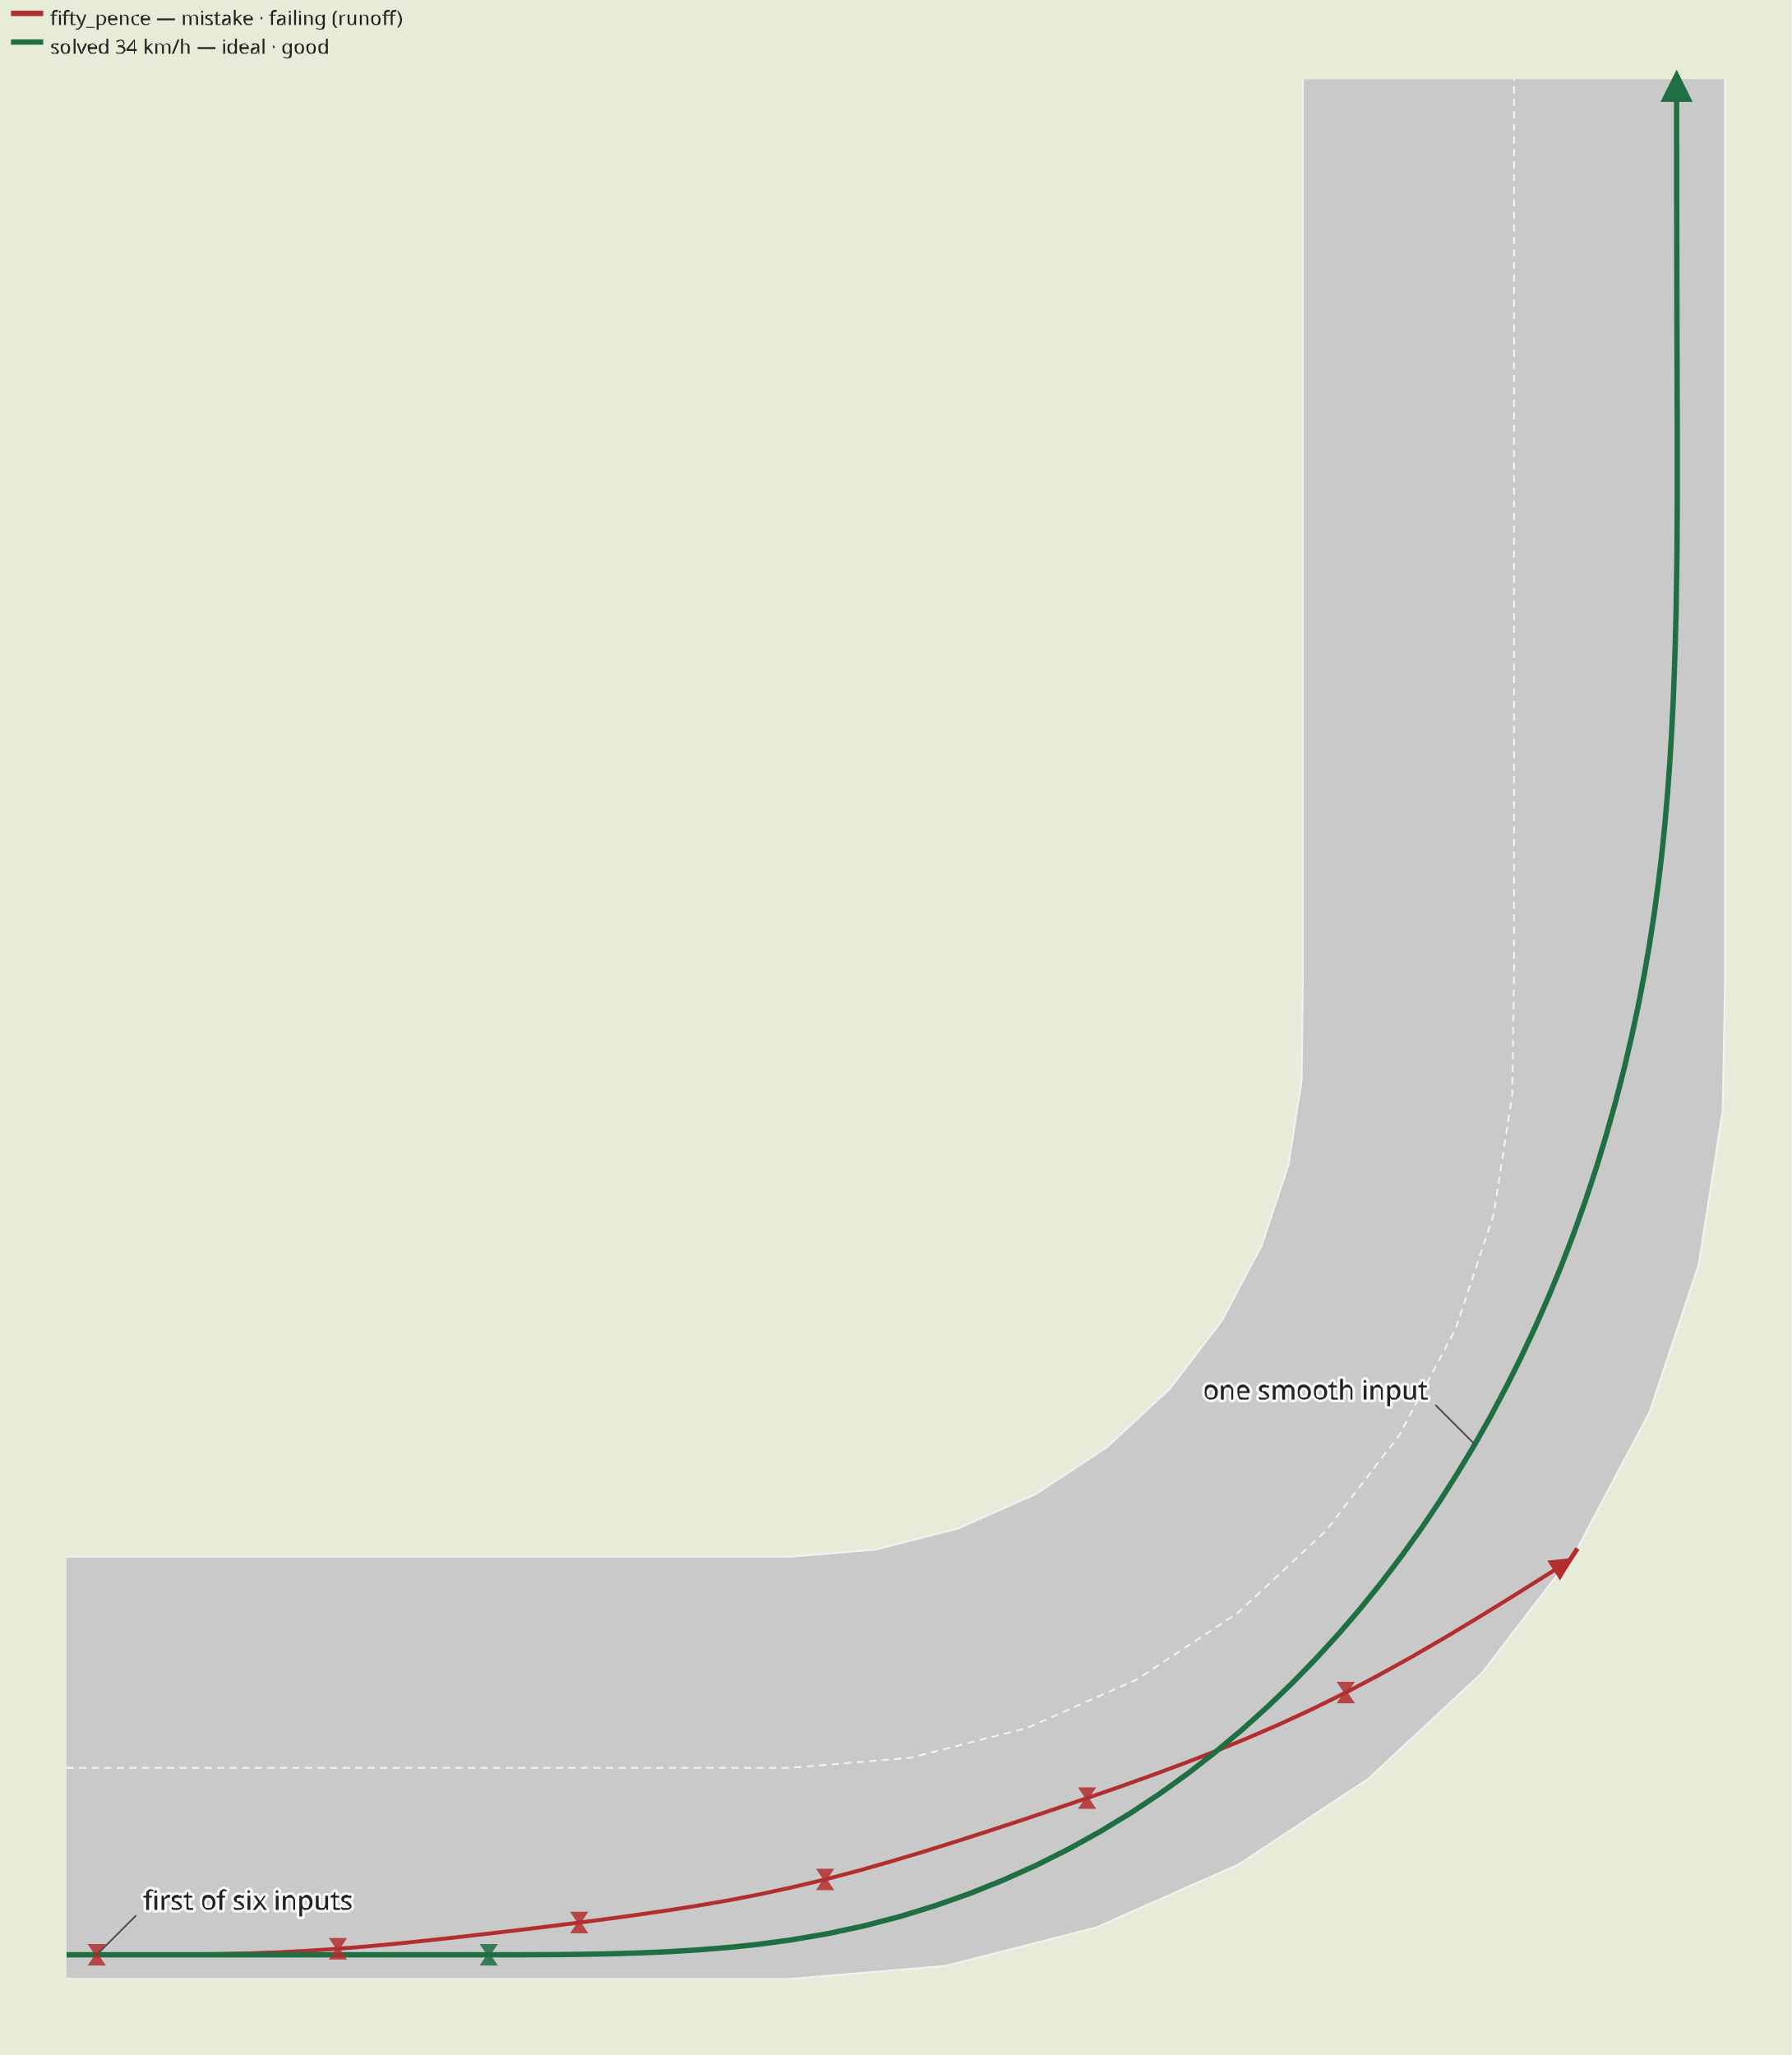
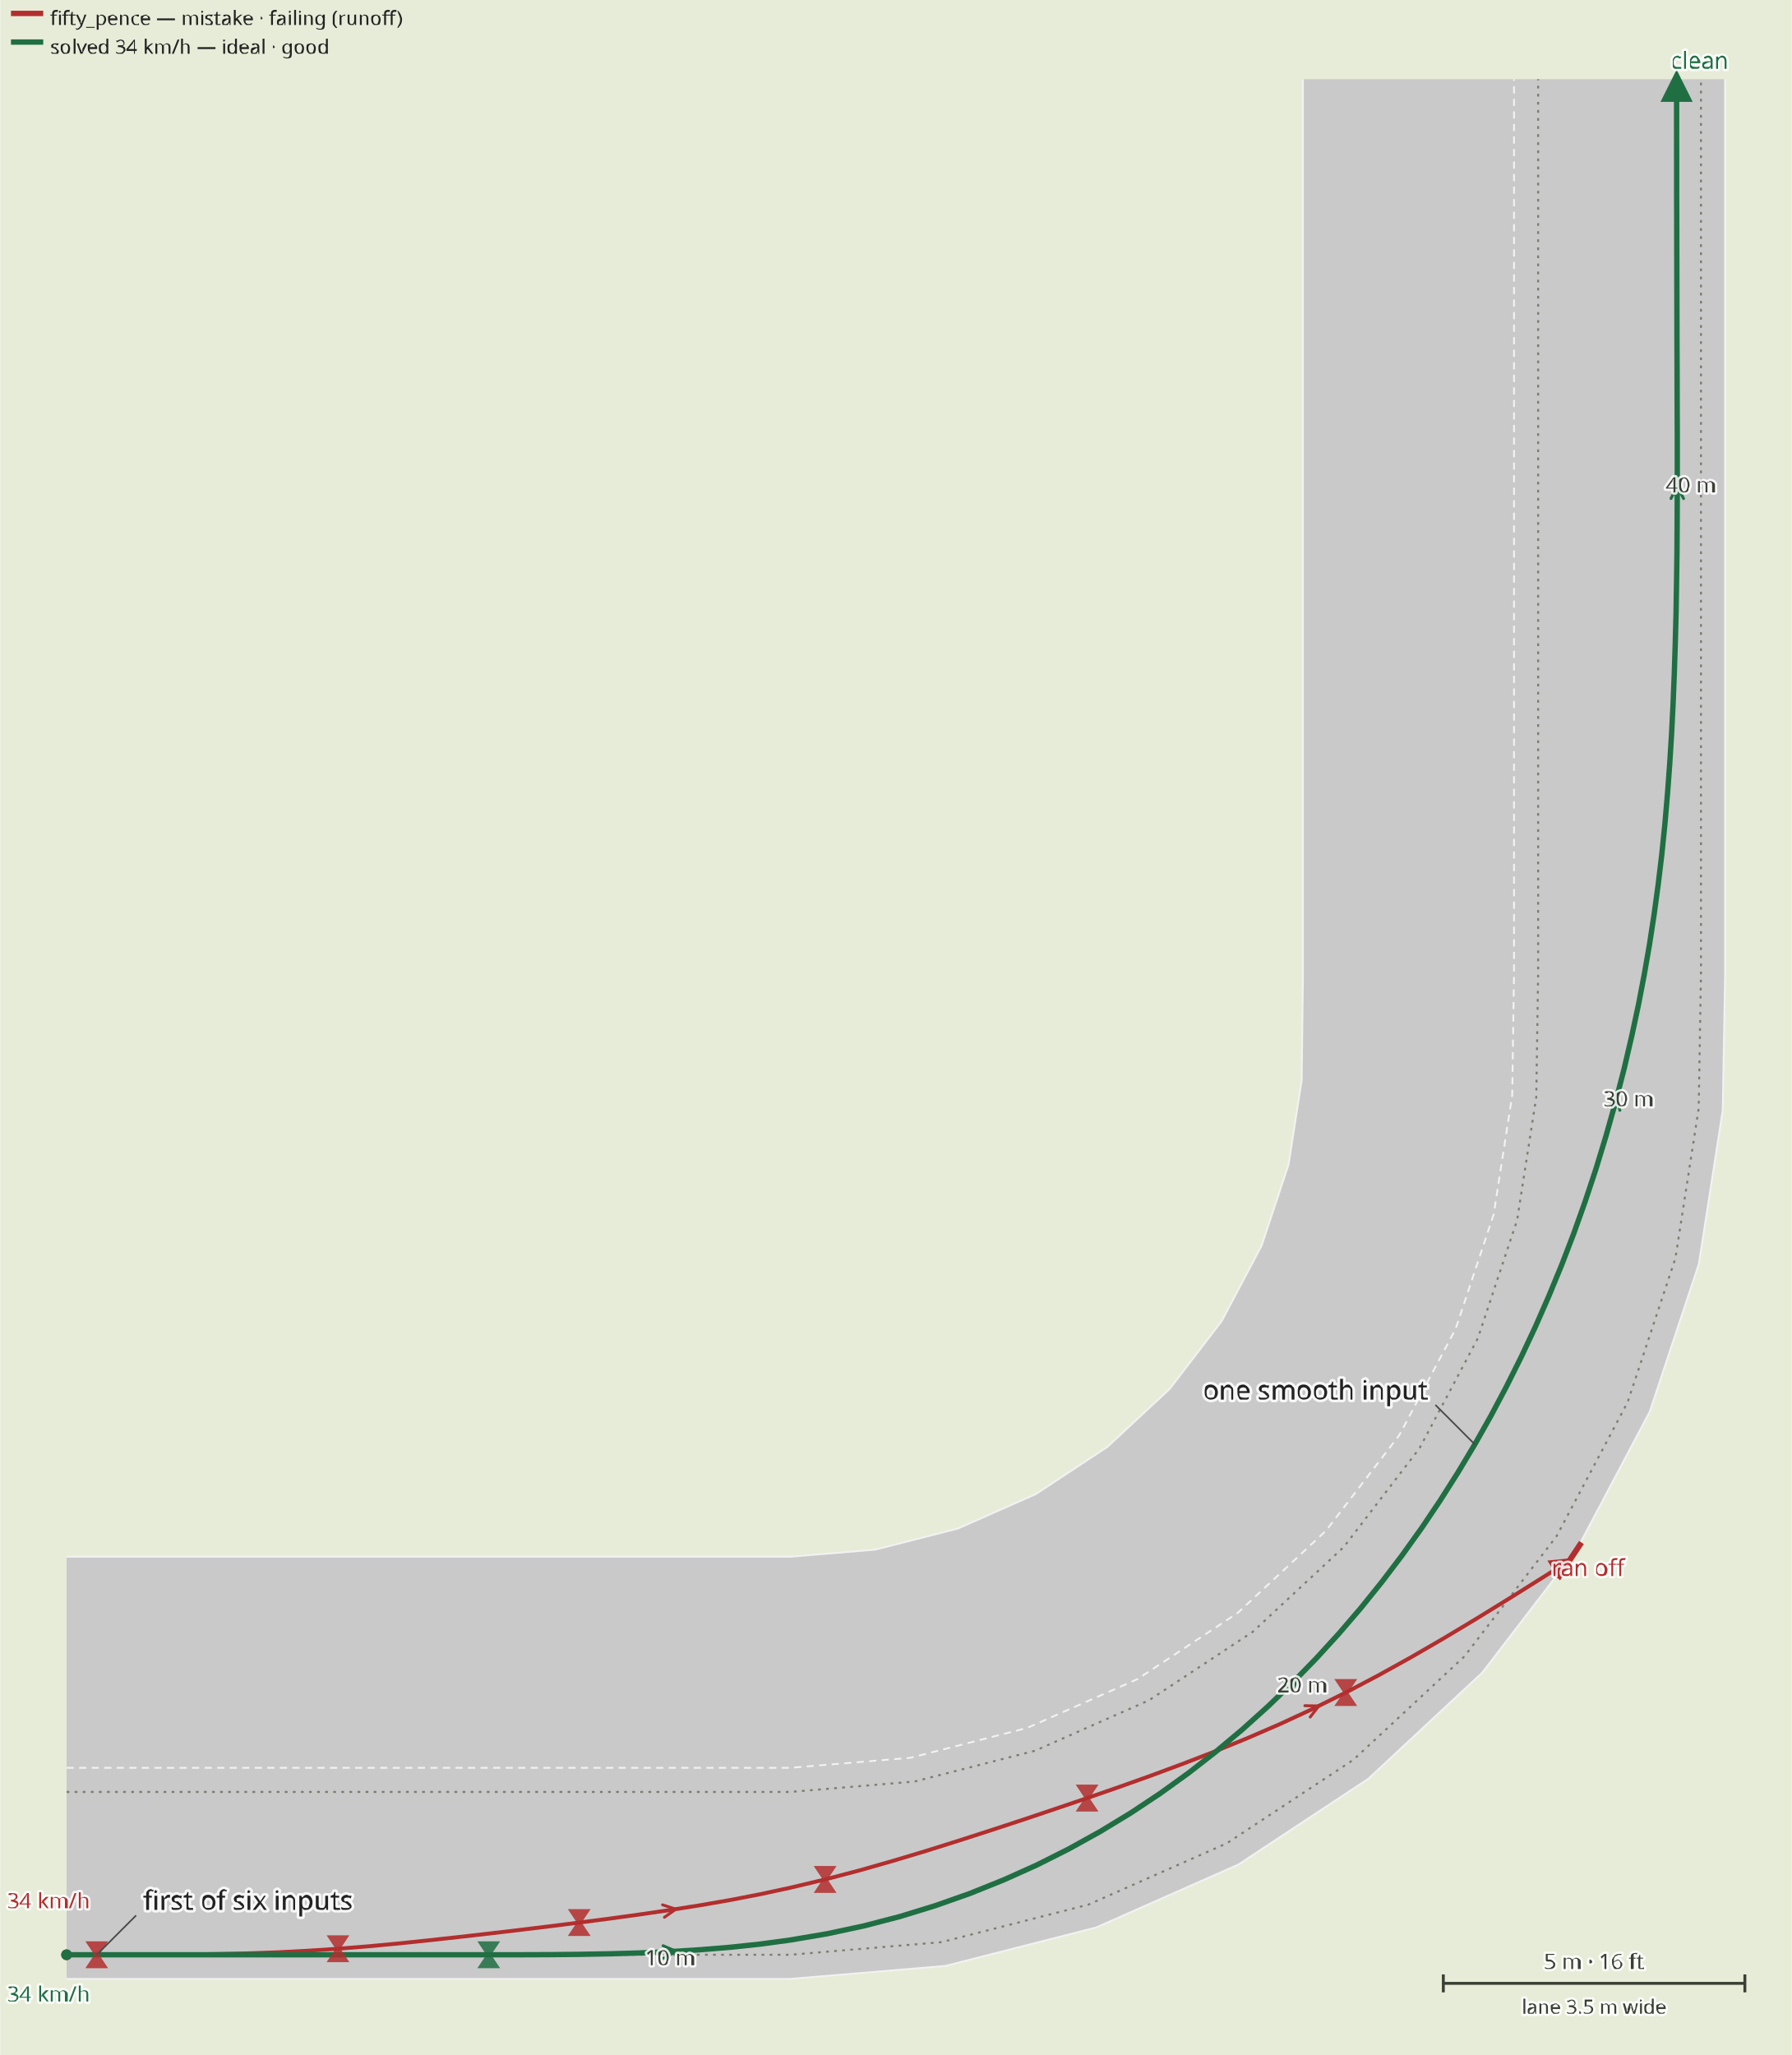
<svg xmlns="http://www.w3.org/2000/svg" width="1000" height="1147" viewBox="-1.1 -29.313 29.7 34.075" data-mode="true">
  <defs>
    <marker id="arrow-good" viewBox="0 0 10 10" refX="8" refY="5" markerWidth="6" markerHeight="6" orient="auto-start-reverse">
      <path d="M0,0 L10,5 L0,10 z" fill="#1f6f43" />
    </marker>
    <marker id="arrow-caution" viewBox="0 0 10 10" refX="8" refY="5" markerWidth="6" markerHeight="6" orient="auto-start-reverse">
      <path d="M0,0 L10,5 L0,10 z" fill="#b07d1e" />
    </marker>
    <marker id="arrow-failing" viewBox="0 0 10 10" refX="8" refY="5" markerWidth="6" markerHeight="6" orient="auto-start-reverse">
      <path d="M0,0 L10,5 L0,10 z" fill="#b32e2e" />
    </marker>
  </defs>
  <rect x="-1.1" y="-29.313" width="29.7" height="34.075" fill="#e7ecd8" data-stage="1-background" />
  <polygon points="0,3.5 2,3.5 4,3.5 6,3.5 8,3.5 10,3.5 12,3.5 14.571,3.285 17.072,2.647 19.431,1.603 21.585,0.181 23.473,-1.578 25.043,-3.625 26.251,-5.905 27.065,-8.354 27.461,-10.904 27.5,-13.15 27.5,-15.15 27.5,-17.15 27.5,-19.15 27.5,-21.15 27.5,-23.15 27.5,-25.15 27.5,-27.15 27.5,-28 20.5,-28 20.5,-27.15 20.5,-25.15 20.5,-23.15 20.5,-21.15 20.5,-19.15 20.5,-17.15 20.5,-15.15 20.5,-13.15 20.479,-11.399 20.261,-10 19.815,-8.658 19.153,-7.407 18.292,-6.284 17.256,-5.32 16.075,-4.541 14.781,-3.968 13.41,-3.618 12,-3.5 10,-3.5 8,-3.5 6,-3.5 4,-3.5 2,-3.5 0,-3.5" fill="#c9c9c9" stroke="none" data-stage="2-road-surface" />
  <g data-stage="3-lane-markings">
    <polyline points="0,3.5 2,3.5 4,3.5 6,3.5 8,3.5 10,3.5 12,3.5 14.571,3.285 17.072,2.647 19.431,1.603 21.585,0.181 23.473,-1.578 25.043,-3.625 26.251,-5.905 27.065,-8.354 27.461,-10.904 27.5,-13.15 27.5,-15.15 27.5,-17.15 27.5,-19.15 27.5,-21.15 27.5,-23.15 27.5,-25.15 27.5,-27.15 27.5,-28" fill="none" stroke="#f2f2f2" stroke-width="0.03" />
    <polyline points="0,-3.5 2,-3.5 4,-3.5 6,-3.5 8,-3.5 10,-3.5 12,-3.5 13.41,-3.618 14.781,-3.968 16.075,-4.541 17.256,-5.32 18.292,-6.284 19.153,-7.407 19.815,-8.658 20.261,-10 20.479,-11.399 20.5,-13.15 20.5,-15.15 20.5,-17.15 20.5,-19.15 20.5,-21.15 20.5,-23.15 20.5,-25.15 20.5,-27.15 20.5,-28" fill="none" stroke="#f2f2f2" stroke-width="0.03" />
    <polyline points="0,0 2,0 4,0 6,0 8,0 10,0 12,0 13.991,-0.166 15.926,-0.661 17.753,-1.469 19.42,-2.569 20.882,-3.931 22.098,-5.516 23.033,-7.281 23.663,-9.177 23.97,-11.151 24,-13.15 24,-15.15 24,-17.15 24,-19.15 24,-21.15 24,-23.15 24,-25.15 24,-27.15 24,-28" fill="none" stroke="#f2f2f2" stroke-width="0.03" stroke-dasharray="0.119 0.089" />
  </g>
+   <g data-stage="3b-usable-corridor">
+     <polyline points="0,3.1 2,3.1 4,3.1 6,3.1 8,3.1 10,3.1 12,3.1 14.505,2.891 16.941,2.269 19.239,1.251 21.337,-0.133 23.177,-1.847 24.706,-3.841 25.884,-6.062 26.676,-8.448 27.062,-10.932 27.1,-13.15 27.1,-15.15 27.1,-17.15 27.1,-19.15 27.1,-21.15 27.1,-23.15 27.1,-25.15 27.1,-27.15 27.1,-28" fill="none" stroke="#5f6552" stroke-width="0.033" stroke-dasharray="0.045 0.089" stroke-opacity="0.75" data-corridor-edge="lo" />
+     <polyline points="0,0.4 2,0.4 4,0.4 6,0.4 8,0.4 10,0.4 12,0.4 14.057,0.228 16.057,-0.283 17.945,-1.118 19.668,-2.255 21.178,-3.662 22.434,-5.3 23.401,-7.124 24.052,-9.083 24.369,-11.123 24.4,-13.15 24.4,-15.15 24.4,-17.15 24.4,-19.15 24.4,-21.15 24.4,-23.15 24.4,-25.15 24.4,-27.15 24.4,-28" fill="none" stroke="#5f6552" stroke-width="0.033" stroke-dasharray="0.045 0.089" stroke-opacity="0.75" data-corridor-edge="hi" />
+   </g>
  <g data-stage="5-occluders" />
  <g data-stage="7-sight-rays" />
  <g data-stage="8-lines">
    <polyline points="0,3.1 0.5,3.1 1,3.1 1.5,3.099 2,3.095 2.5,3.088 3,3.077 3.5,3.059 4,3.033 4.5,3 5,2.96 5.5,2.913 6,2.861 6.5,2.806 7,2.749 7.5,2.69 8,2.629 8.5,2.566 9,2.501 9.5,2.432 10,2.359 10.5,2.28 11,2.193 11.5,2.096 12.001,1.988 12.577,1.851 13.144,1.702 13.702,1.543 14.251,1.378 14.792,1.208 15.328,1.035 15.861,0.86 16.391,0.682 16.921,0.502 17.452,0.318 17.984,0.128 18.518,-0.07 19.054,-0.277 19.591,-0.497 20.131,-0.731 20.67,-0.981 21.21,-1.248 21.751,-1.533 22.294,-1.834 22.841,-2.151 23.395,-2.484 23.958,-2.831 24.535,-3.193 24.921,-3.439" fill="none" stroke="#b32e2e" stroke-width="0.065" marker-end="url(#arrow-failing)" data-line-id="bad" data-role="mistake" data-quality="failing" data-outcome="runoff" />
-     <line x1="24.79" y1="-3.241" x2="25.053" y2="-3.637" stroke="#b32e2e" stroke-width="0.077" stroke-linecap="butt" data-terminal-reason="off_road" data-line-id="bad" />
+     <line x1="24.724" y1="-3.142" x2="25.118" y2="-3.736" stroke="#b32e2e" stroke-width="0.095" stroke-linecap="butt" data-terminal-reason="off_road" data-line-id="bad" />
    <polyline points="0,3.1 0.5,3.1 1,3.1 1.5,3.1 2,3.1 2.5,3.1 3,3.1 3.5,3.1 4,3.1 4.5,3.1 5,3.1 5.5,3.1 6,3.1 6.5,3.1 7,3.1 7.5,3.1 8,3.098 8.5,3.093 9,3.084 9.5,3.07 10,3.048 10.5,3.017 11,2.976 11.5,2.923 12.002,2.855 12.615,2.751 13.221,2.621 13.818,2.466 14.403,2.286 14.977,2.084 15.539,1.858 16.087,1.612 16.62,1.344 17.139,1.056 17.643,0.75 18.131,0.426 18.603,0.086 19.058,-0.269 19.498,-0.638 19.922,-1.02 20.33,-1.413 20.723,-1.817 21.101,-2.231 21.464,-2.654 21.812,-3.086 22.146,-3.526 22.467,-3.974 22.774,-4.43 23.068,-4.893 23.35,-5.363 23.619,-5.84 23.876,-6.325 24.121,-6.816 24.355,-7.315 24.577,-7.821 24.789,-8.335 24.989,-8.856 25.178,-9.386 25.357,-9.925 25.524,-10.473 25.681,-11.03 25.827,-11.597 25.956,-12.15 26.063,-12.65 26.159,-13.15 26.246,-13.65 26.323,-14.15 26.391,-14.65 26.451,-15.15 26.502,-15.65 26.545,-16.15 26.582,-16.65 26.613,-17.15 26.638,-17.65 26.658,-18.15 26.674,-18.65 26.687,-19.15 26.695,-19.65 26.702,-20.15 26.705,-20.65 26.707,-21.15 26.707,-21.65 26.707,-22.15 26.705,-22.65 26.704,-23.15 26.702,-23.65 26.701,-24.15 26.7,-24.65 26.699,-25.15 26.698,-25.65 26.697,-26.15 26.697,-26.65 26.696,-27.15 26.696,-27.65 26.696,-28.051" fill="none" stroke="#1f6f43" stroke-width="0.089" marker-end="url(#arrow-good)" data-line-id="good" data-role="ideal" data-quality="good" data-outcome="contained" />
  </g>
+   <g data-stage="8b-line-chrome">
+     <polyline points="9.913,2.478 10.103,2.344 9.882,2.272" fill="none" stroke="#b32e2e" stroke-width="0.048" stroke-linecap="round" stroke-linejoin="round" data-ladder-station="10" data-line-id="bad" />
+     <polyline points="20.621,-0.842 20.764,-1.026 20.532,-1.03" fill="none" stroke="#b32e2e" stroke-width="0.048" stroke-linecap="round" stroke-linejoin="round" data-ladder-station="20" data-line-id="bad" />
+     <circle cx="0" cy="3.1" r="0.089" fill="#b32e2e" data-entry="bad" />
+     <text x="-0.297" y="2.328" font-size="0.356" font-family="sans-serif" fill="#b32e2e" text-anchor="middle" paint-order="stroke" stroke="#ffffff" stroke-width="0.077" stroke-opacity="0.85" stroke-linejoin="round" data-entry-label="bad">34 km/h</text>
+     <text x="25.229" y="-3.178" font-size="0.386" font-family="sans-serif" fill="#b32e2e" text-anchor="middle" paint-order="stroke" stroke="#ffffff" stroke-width="0.077" stroke-opacity="0.85" stroke-linejoin="round" data-outcome-word="bad">ran off</text>
+     <polyline points="9.902,3.157 10.104,3.042 9.891,2.95" fill="none" stroke="#1f6f43" stroke-width="0.048" stroke-linecap="round" stroke-linejoin="round" data-ladder-station="10" data-line-id="good" />
+     <text x="10.012" y="3.276" font-size="0.356" font-family="sans-serif" fill="#3a3f34" text-anchor="middle" paint-order="stroke" stroke="#ffffff" stroke-width="0.077" stroke-opacity="0.85" stroke-linejoin="round" data-ladder-label="10">10 m</text>
+     <polyline points="20.33,-1.266 20.404,-1.486 20.183,-1.413" fill="none" stroke="#1f6f43" stroke-width="0.048" stroke-linecap="round" stroke-linejoin="round" data-ladder-station="20" data-line-id="good" />
+     <text x="20.492" y="-1.251" font-size="0.356" font-family="sans-serif" fill="#3a3f34" text-anchor="middle" paint-order="stroke" stroke="#ffffff" stroke-width="0.077" stroke-opacity="0.85" stroke-linejoin="round" data-ladder-label="20">20 m</text>
+     <polyline points="25.755,-10.902 25.708,-11.13 25.554,-10.956" fill="none" stroke="#1f6f43" stroke-width="0.048" stroke-linecap="round" stroke-linejoin="round" data-ladder-station="30" data-line-id="good" />
+     <text x="25.902" y="-10.97" font-size="0.356" font-family="sans-serif" fill="#3a3f34" text-anchor="middle" paint-order="stroke" stroke="#ffffff" stroke-width="0.077" stroke-opacity="0.85" stroke-linejoin="round" data-ladder-label="30">30 m</text>
+     <polyline points="26.811,-21.046 26.707,-21.254 26.603,-21.047" fill="none" stroke="#1f6f43" stroke-width="0.048" stroke-linecap="round" stroke-linejoin="round" data-ladder-station="40" data-line-id="good" />
+     <text x="26.936" y="-21.15" font-size="0.356" font-family="sans-serif" fill="#3a3f34" text-anchor="middle" paint-order="stroke" stroke="#ffffff" stroke-width="0.077" stroke-opacity="0.85" stroke-linejoin="round" data-ladder-label="40">40 m</text>
+     <circle cx="0" cy="3.1" r="0.089" fill="#1f6f43" data-entry="good" />
+     <text x="-0.297" y="3.872" font-size="0.356" font-family="sans-serif" fill="#1f6f43" text-anchor="middle" paint-order="stroke" stroke="#ffffff" stroke-width="0.077" stroke-opacity="0.85" stroke-linejoin="round" data-entry-label="good">34 km/h</text>
+     <text x="27.082" y="-28.17" font-size="0.386" font-family="sans-serif" fill="#1f6f43" text-anchor="middle" paint-order="stroke" stroke="#ffffff" stroke-width="0.077" stroke-opacity="0.85" stroke-linejoin="round" data-outcome-word="good">clean</text>
+   </g>
  <g data-stage="9-markers">
-     <polygon points="6.849,2.922 7.151,2.922 7.032,3.1 7.151,3.278 6.849,3.278 6.968,3.1" fill="#1f6f43" fill-opacity="0.85" data-marker-class="turn_point" data-line-id="good" />
-     <polygon points="0.349,2.922 0.651,2.922 0.532,3.1 0.651,3.278 0.349,3.278 0.468,3.1" fill="#b32e2e" fill-opacity="0.85" data-marker-class="turn_point" data-line-id="bad" />
-     <polygon points="4.349,2.822 4.651,2.822 4.532,3 4.651,3.178 4.349,3.178 4.468,3" fill="#b32e2e" fill-opacity="0.85" data-marker-class="turn_point" data-line-id="bad" />
-     <polygon points="8.349,2.387 8.651,2.387 8.532,2.566 8.651,2.744 8.349,2.744 8.468,2.566" fill="#b32e2e" fill-opacity="0.85" data-marker-class="turn_point" data-line-id="bad" />
-     <polygon points="12.426,1.673 12.729,1.673 12.61,1.851 12.729,2.029 12.426,2.029 12.545,1.851" fill="#b32e2e" fill-opacity="0.85" data-marker-class="turn_point" data-line-id="bad" />
-     <polygon points="16.77,0.324 17.073,0.324 16.953,0.502 17.073,0.68 16.77,0.68 16.889,0.502" fill="#b32e2e" fill-opacity="0.85" data-marker-class="turn_point" data-line-id="bad" />
-     <polygon points="21.059,-1.426 21.362,-1.426 21.242,-1.248 21.362,-1.07 21.059,-1.07 21.178,-1.248" fill="#b32e2e" fill-opacity="0.85" data-marker-class="turn_point" data-line-id="bad" />
+     <polygon points="6.811,2.877 7.189,2.877 7.04,3.1 7.189,3.323 6.811,3.323 6.96,3.1" fill="#1f6f43" fill-opacity="0.85" data-marker-class="turn_point" data-line-id="good" />
+     <polygon points="0.311,2.877 0.689,2.877 0.54,3.1 0.689,3.323 0.311,3.323 0.46,3.1" fill="#b32e2e" fill-opacity="0.85" data-marker-class="turn_point" data-line-id="bad" />
+     <polygon points="4.311,2.777 4.689,2.777 4.54,3 4.689,3.223 4.311,3.223 4.46,3" fill="#b32e2e" fill-opacity="0.85" data-marker-class="turn_point" data-line-id="bad" />
+     <polygon points="8.311,2.343 8.689,2.343 8.54,2.566 8.689,2.788 8.311,2.788 8.46,2.566" fill="#b32e2e" fill-opacity="0.85" data-marker-class="turn_point" data-line-id="bad" />
+     <polygon points="12.388,1.628 12.767,1.628 12.618,1.851 12.767,2.074 12.388,2.074 12.537,1.851" fill="#b32e2e" fill-opacity="0.85" data-marker-class="turn_point" data-line-id="bad" />
+     <polygon points="16.732,0.279 17.11,0.279 16.961,0.502 17.11,0.725 16.732,0.725 16.881,0.502" fill="#b32e2e" fill-opacity="0.85" data-marker-class="turn_point" data-line-id="bad" />
+     <polygon points="21.021,-1.471 21.4,-1.471 21.25,-1.248 21.4,-1.025 21.021,-1.025 21.17,-1.248" fill="#b32e2e" fill-opacity="0.85" data-marker-class="turn_point" data-line-id="bad" />
  </g>
  <g data-stage="10-labels">
    <line x1="0.5" y1="3.1" x2="1.153" y2="2.447" stroke="#4a4a4a" stroke-width="0.027" />
    <text x="1.272" y="2.357" font-size="0.446" font-family="sans-serif" fill="#222222" text-anchor="start" paint-order="stroke" stroke="#ffffff" stroke-width="0.089" stroke-opacity="0.85" stroke-linejoin="round">first of six inputs</text>
    <line x1="23.35" y1="-5.363" x2="22.697" y2="-6.017" stroke="#4a4a4a" stroke-width="0.027" />
    <text x="22.578" y="-6.106" font-size="0.446" font-family="sans-serif" fill="#222222" text-anchor="end" paint-order="stroke" stroke="#ffffff" stroke-width="0.089" stroke-opacity="0.85" stroke-linejoin="round">one smooth input</text>
  </g>
  <g data-stage="11-chrome">
    <g data-legend="true">
      <rect x="-0.922" y="-29.135" width="0.535" height="0.089" fill="#b32e2e" data-legend-swatch="bad" />
      <text x="-0.268" y="-28.898" font-size="0.327" font-family="sans-serif" fill="#222222" data-legend-row="bad">fifty_pence — mistake · failing (runoff)</text>
      <rect x="-0.922" y="-28.66" width="0.535" height="0.089" fill="#1f6f43" data-legend-swatch="good" />
      <text x="-0.268" y="-28.422" font-size="0.327" font-family="sans-serif" fill="#222222" data-legend-row="good">solved 34 km/h — ideal · good</text>
    </g>
+     <g data-scale-bar="5" data-lane-width-m="3.5">
+       <line x1="22.828" y1="3.574" x2="27.828" y2="3.574" stroke="#3a3f34" stroke-width="0.048" />
+       <line x1="22.828" y1="3.426" x2="22.828" y2="3.723" stroke="#3a3f34" stroke-width="0.048" />
+       <line x1="27.828" y1="3.426" x2="27.828" y2="3.723" stroke="#3a3f34" stroke-width="0.048" />
+       <text x="25.328" y="3.336" font-size="0.356" font-family="sans-serif" fill="#3a3f34" text-anchor="middle" paint-order="stroke" stroke="#ffffff" stroke-width="0.077" stroke-opacity="0.85" stroke-linejoin="round">5 m · 16 ft</text>
+       <text x="25.328" y="4.079" font-size="0.327" font-family="sans-serif" fill="#3a3f34" text-anchor="middle" paint-order="stroke" stroke="#ffffff" stroke-width="0.077" stroke-opacity="0.85" stroke-linejoin="round">lane 3.5 m wide</text>
+     </g>
  </g>
</svg>
